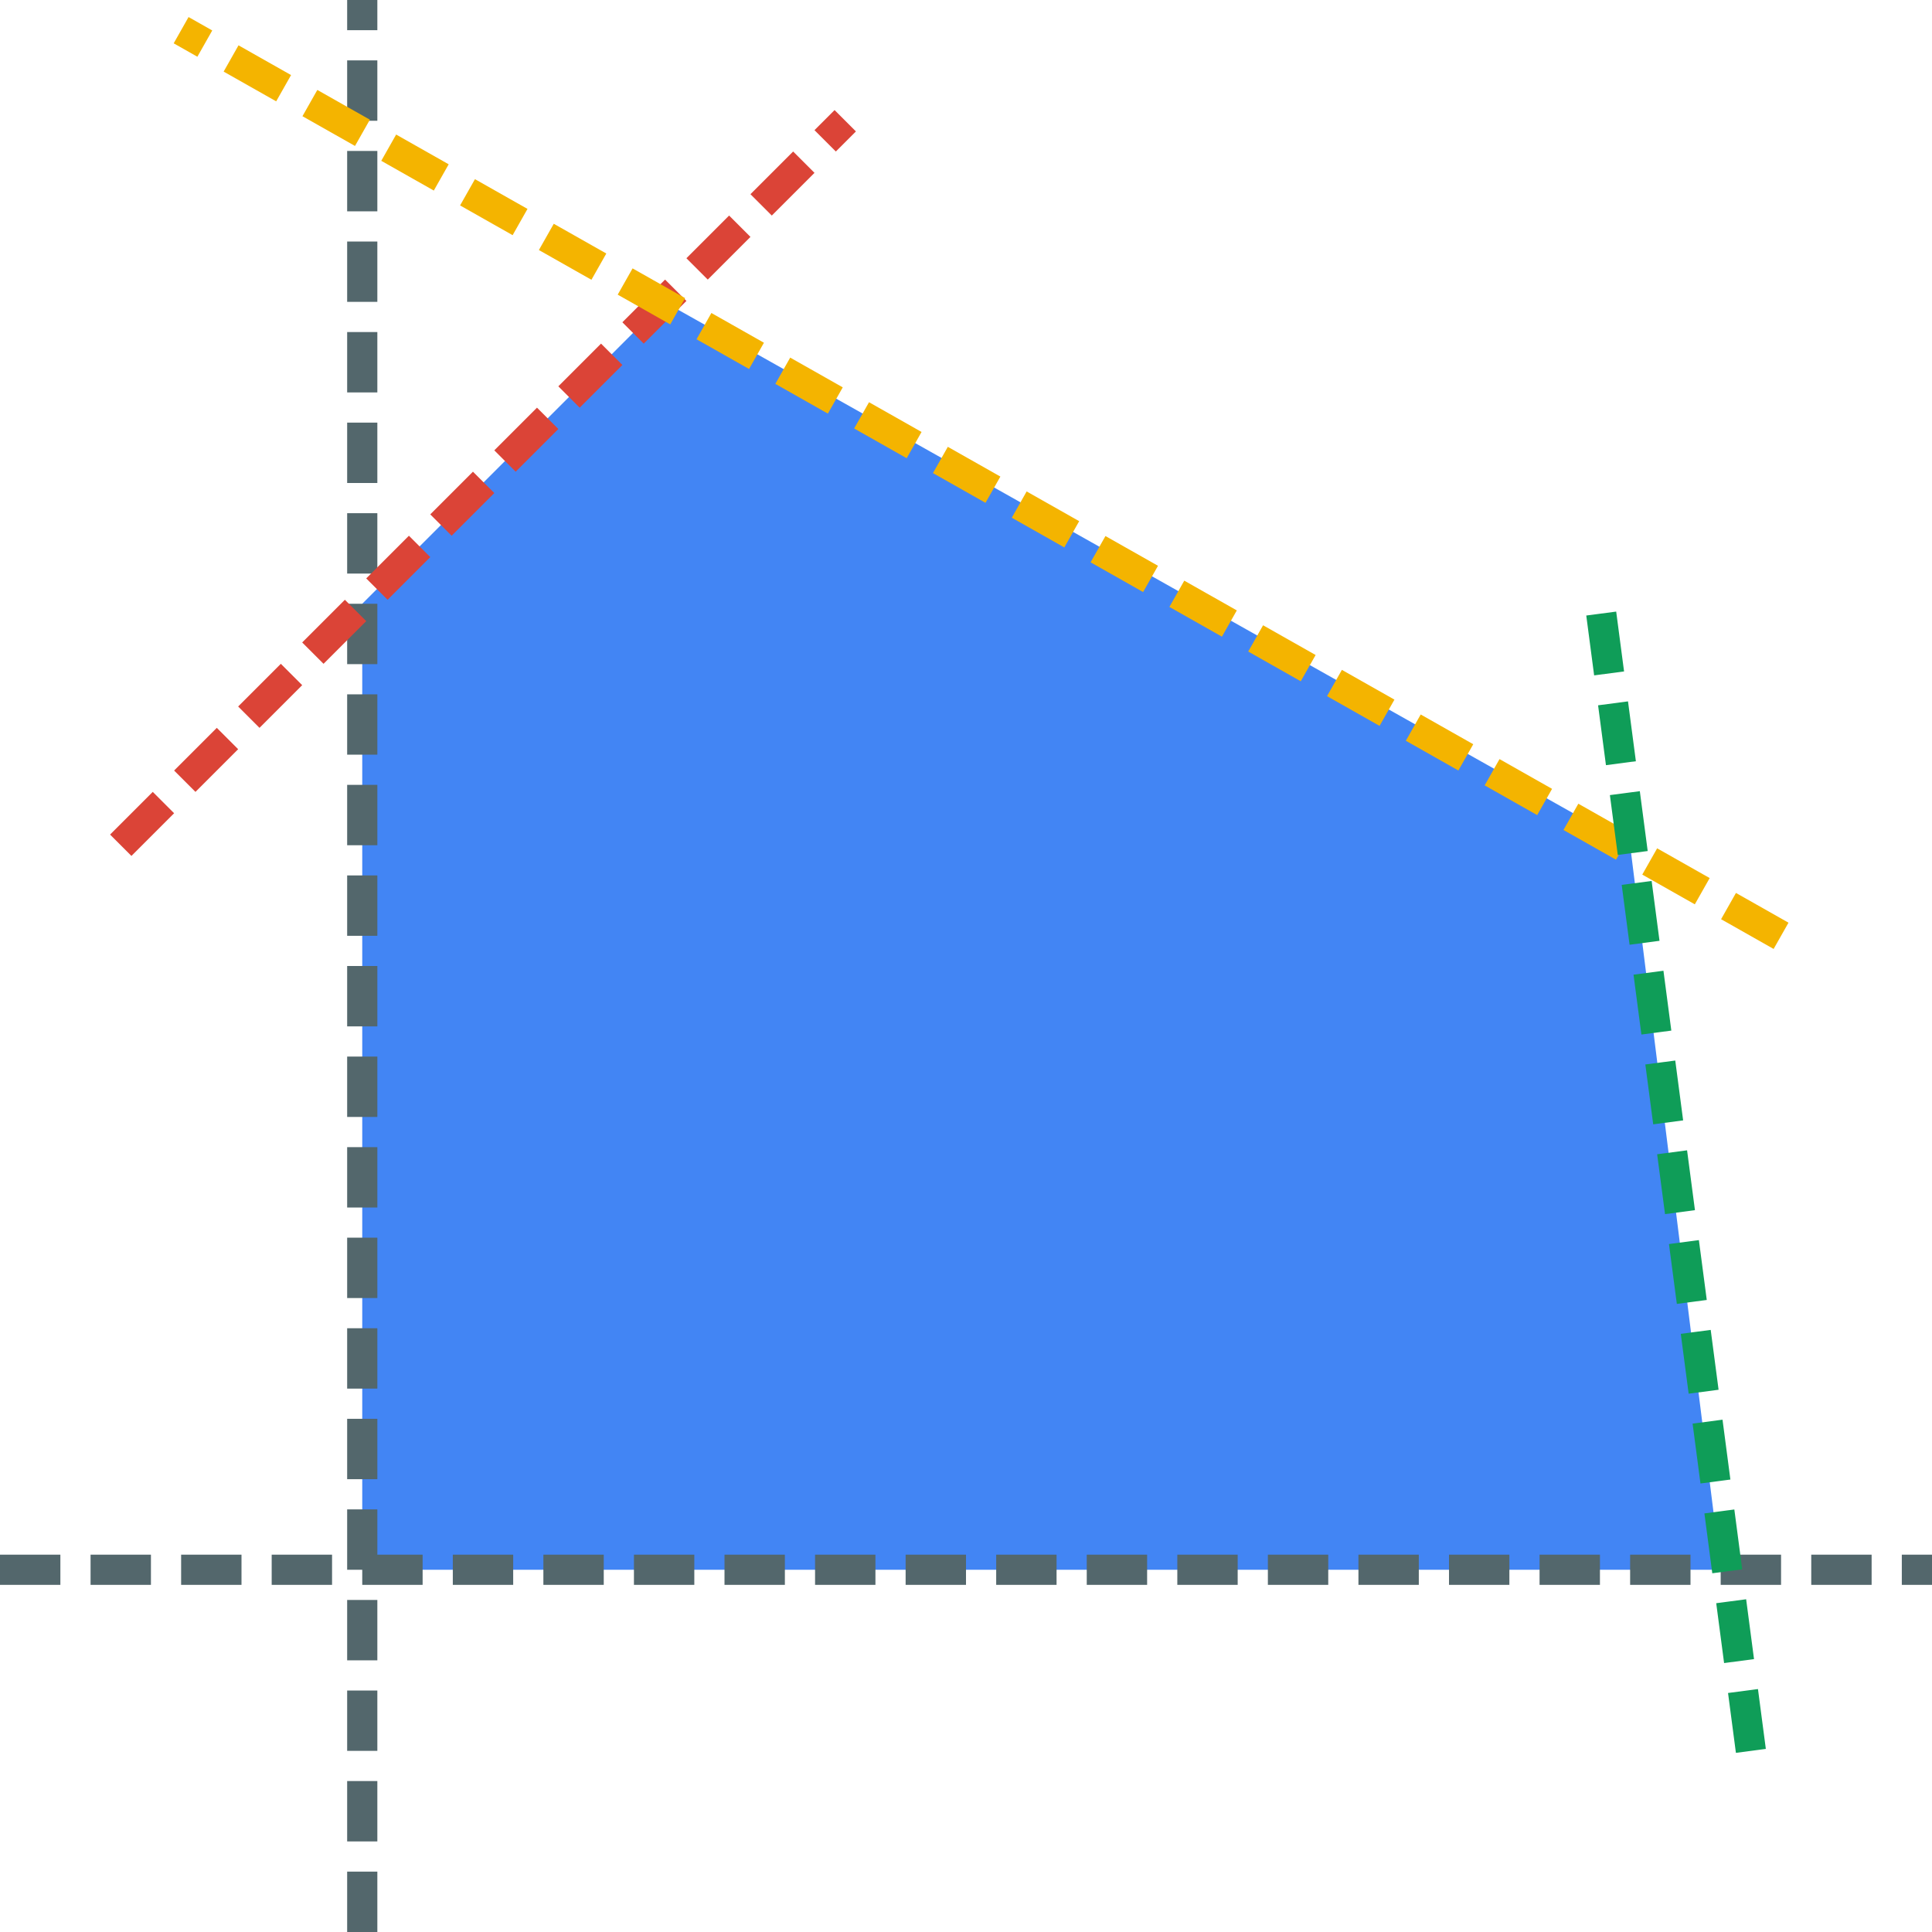
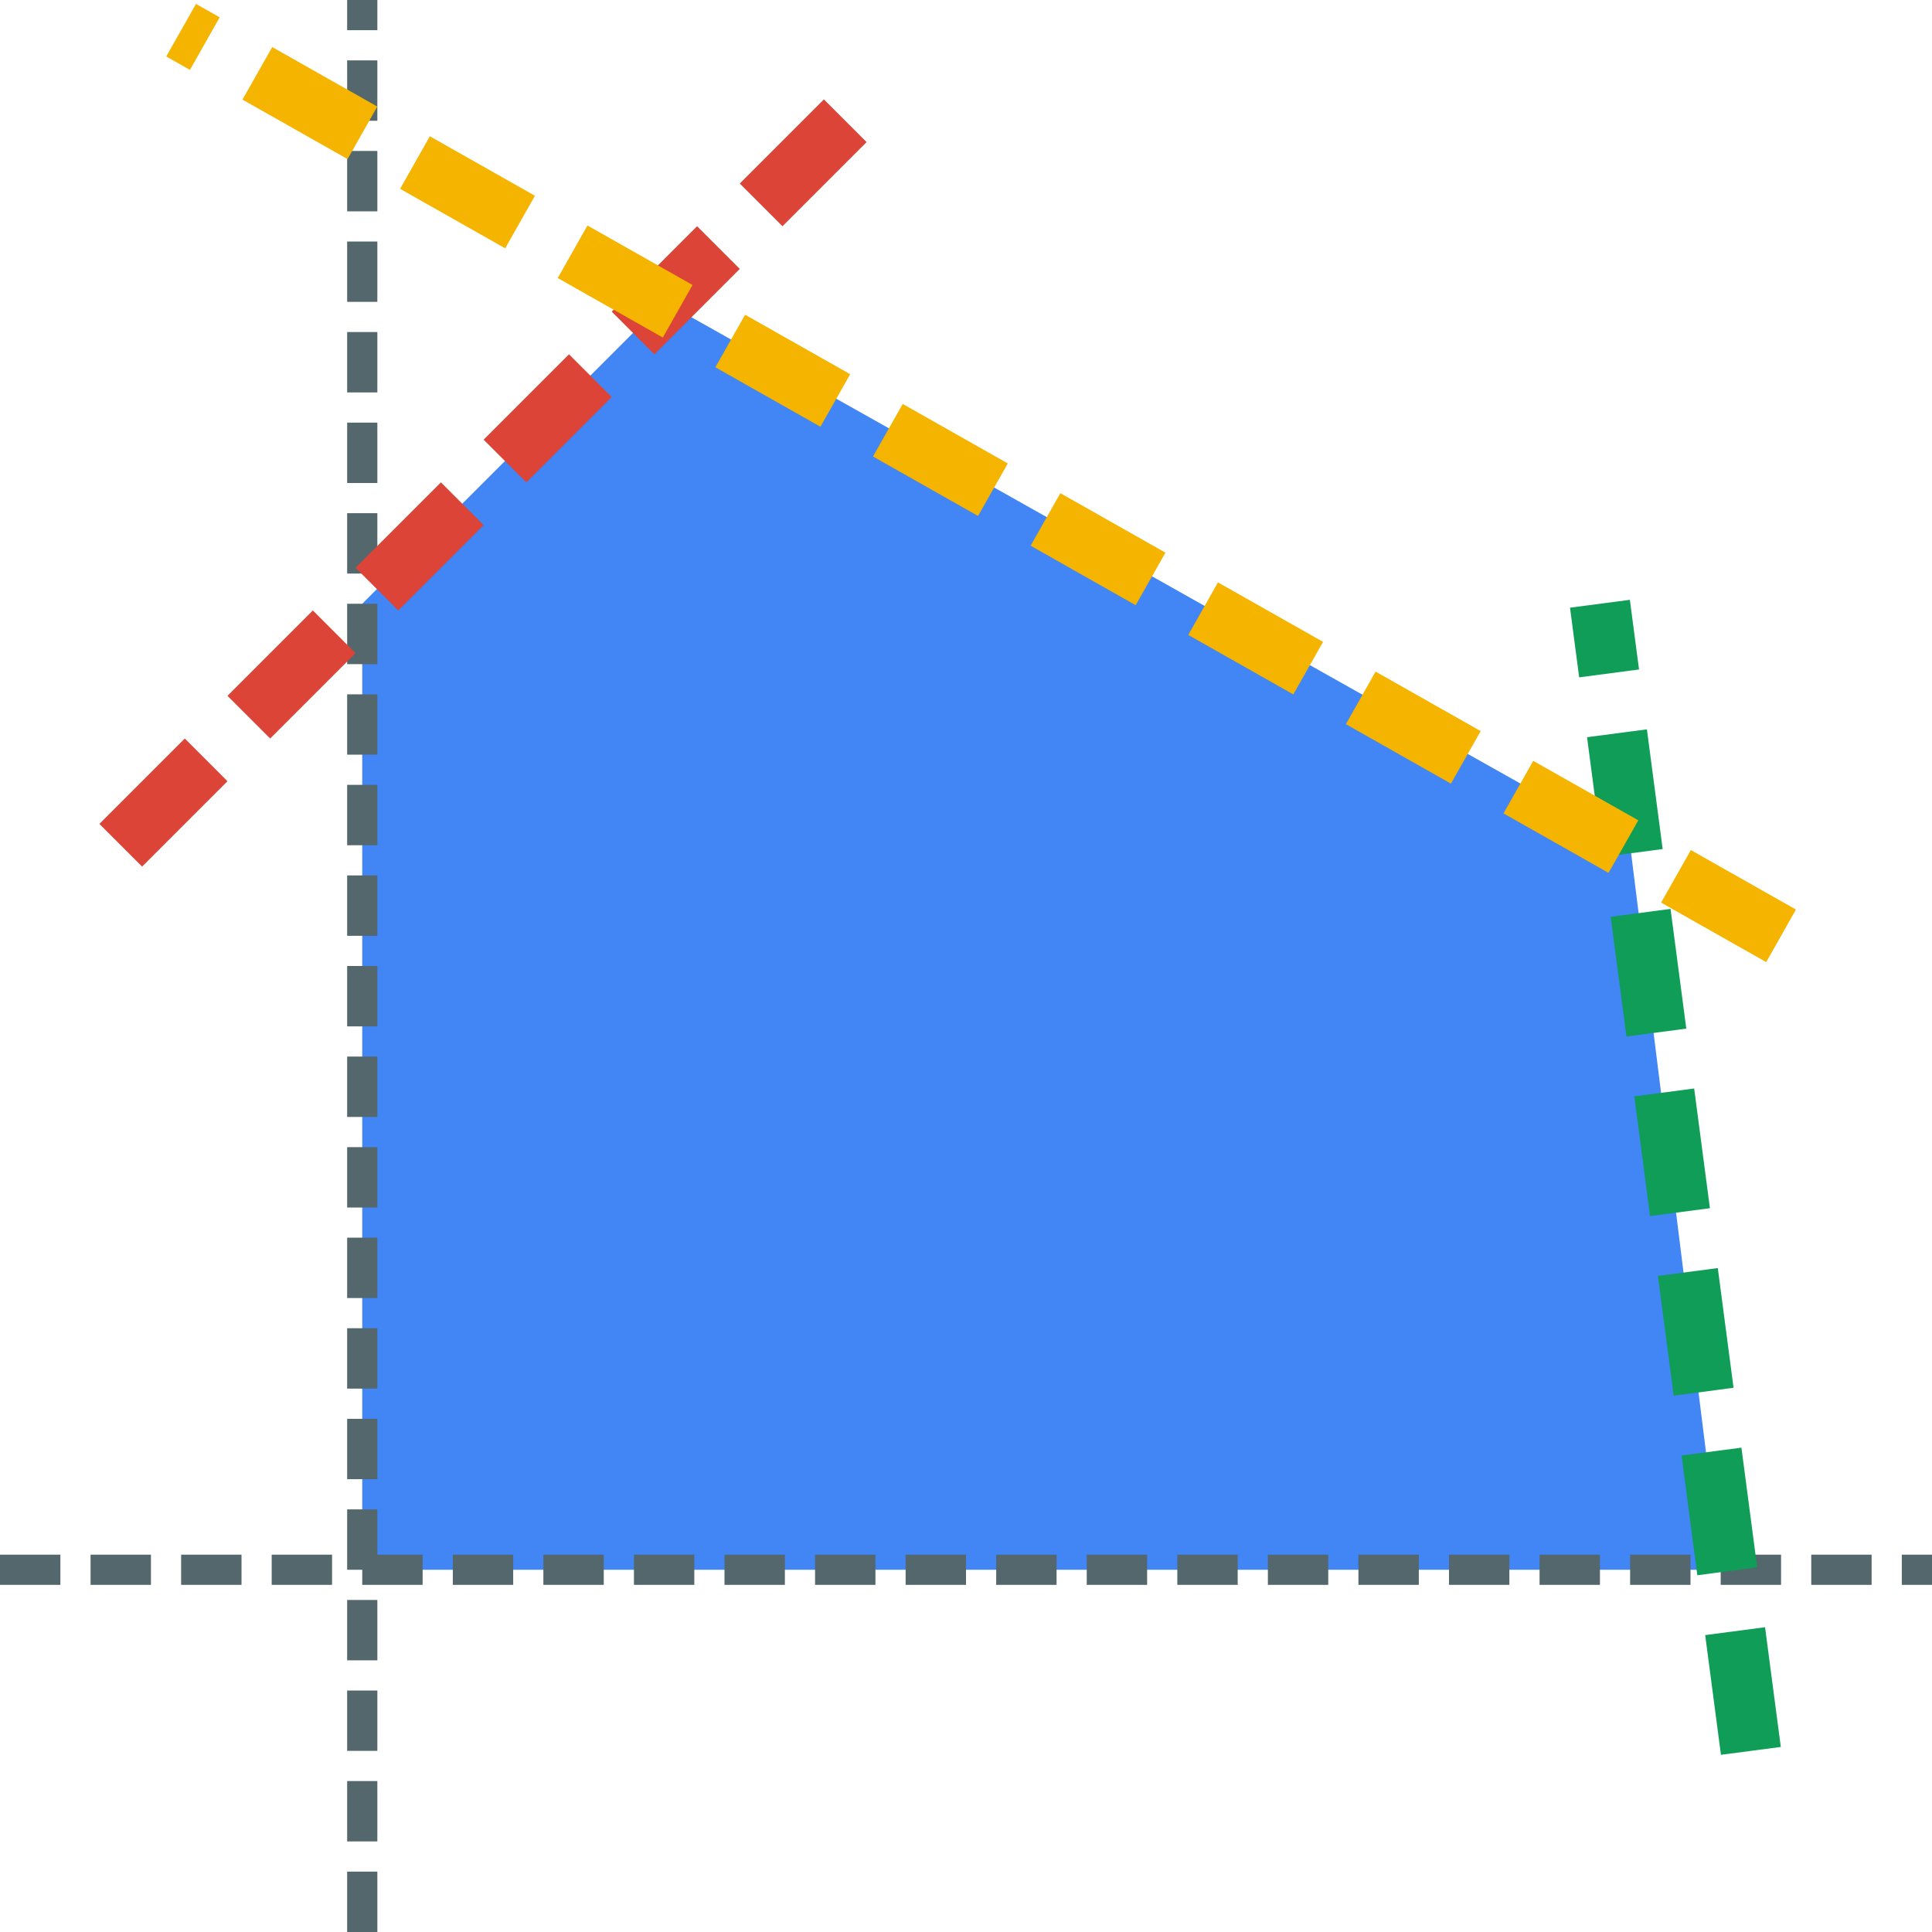
<svg xmlns="http://www.w3.org/2000/svg" width="512" height="512" viewBox="0 0 512 512" version="1.1" id="svg5">
  <defs id="defs2" />
  <g id="layer1">
    <path style="fill:#4285f4;stroke:none;stroke-width:1px;stroke-linecap:butt;stroke-linejoin:miter;stroke-opacity:1;fill-opacity:1" d="M 96,416 V 160 l 80,-80 256,144 24,192 z" id="path5948" />
    <rect style="fill:#4285f4;fill-opacity:1;stroke:none;stroke-width:12.736;stroke-linejoin:bevel;paint-order:fill markers stroke;stop-color:#000000" id="rect208" width="160" height="96" x="528" y="288" />
    <rect style="fill:#f4b400;fill-opacity:1;stroke:none;stroke-width:12.736;stroke-linejoin:bevel;paint-order:fill markers stroke;stop-color:#000000" id="rect290" width="160" height="96" x="528" y="96" />
    <rect style="fill:#0f9d58;fill-opacity:1;stroke:none;stroke-width:12.736;stroke-linejoin:bevel;paint-order:fill markers stroke;stop-color:#000000" id="rect292" width="160" height="96" x="528" y="0" />
    <rect style="fill:#db4437;fill-opacity:1;stroke:none;stroke-width:12.736;stroke-linejoin:bevel;paint-order:fill markers stroke;stop-color:#000000" id="rect294" width="160" height="96" x="528" y="192" />
    <path style="fill:none;stroke:#53676c;stroke-width:8;stroke-linecap:butt;stroke-linejoin:bevel;stroke-opacity:1;stroke-miterlimit:4;stroke-dasharray:16, 8;stroke-dashoffset:0" d="M 0,416 H 512" id="path1686" />
    <path style="fill:none;stroke:#53676c;stroke-width:8;stroke-linecap:butt;stroke-linejoin:bevel;stroke-miterlimit:4;stroke-dasharray:16, 8;stroke-dashoffset:0;stroke-opacity:1" d="M 96,512 V 0" id="path1867" />
-     <path style="fill:none;stroke:#db4437;stroke-width:8;stroke-linecap:butt;stroke-linejoin:bevel;stroke-miterlimit:4;stroke-dasharray:16, 8;stroke-dashoffset:0;stroke-opacity:1" d="M 32,224 224,32" id="path2120" />
-     <path style="fill:none;stroke:#f4b400;stroke-width:8;stroke-linecap:butt;stroke-linejoin:bevel;stroke-miterlimit:4;stroke-dasharray:16, 8;stroke-dashoffset:0;stroke-opacity:1" d="M 472,248 48,8" id="path2373" />
-     <path style="fill:none;stroke:#0f9d58;stroke-width:8;stroke-linecap:butt;stroke-linejoin:bevel;stroke-miterlimit:4;stroke-dasharray:16, 8;stroke-dashoffset:0;stroke-opacity:1" d="M 464,464 424,160" id="path2375" />
+     <path style="fill:none;stroke:#db4437;stroke-width:16;stroke-linecap:butt;stroke-linejoin:bevel;stroke-miterlimit:4;stroke-dasharray:32,16;stroke-dashoffset:0;stroke-opacity:1" d="M 32,224 224,32" id="path2120" />
+     <path style="fill:none;stroke:#0f9d58;stroke-width:16;stroke-linecap:butt;stroke-linejoin:bevel;stroke-miterlimit:4;stroke-dasharray:32,16;stroke-dashoffset:0;stroke-opacity:1" d="M 464,464 424,160" id="path2375" />
+     <path style="fill:none;stroke:#f4b400;stroke-width:16;stroke-linecap:butt;stroke-linejoin:bevel;stroke-miterlimit:4;stroke-dasharray:32,16;stroke-dashoffset:0;stroke-opacity:1" d="M 472,248 48,8" id="path2373" />
  </g>
</svg>
